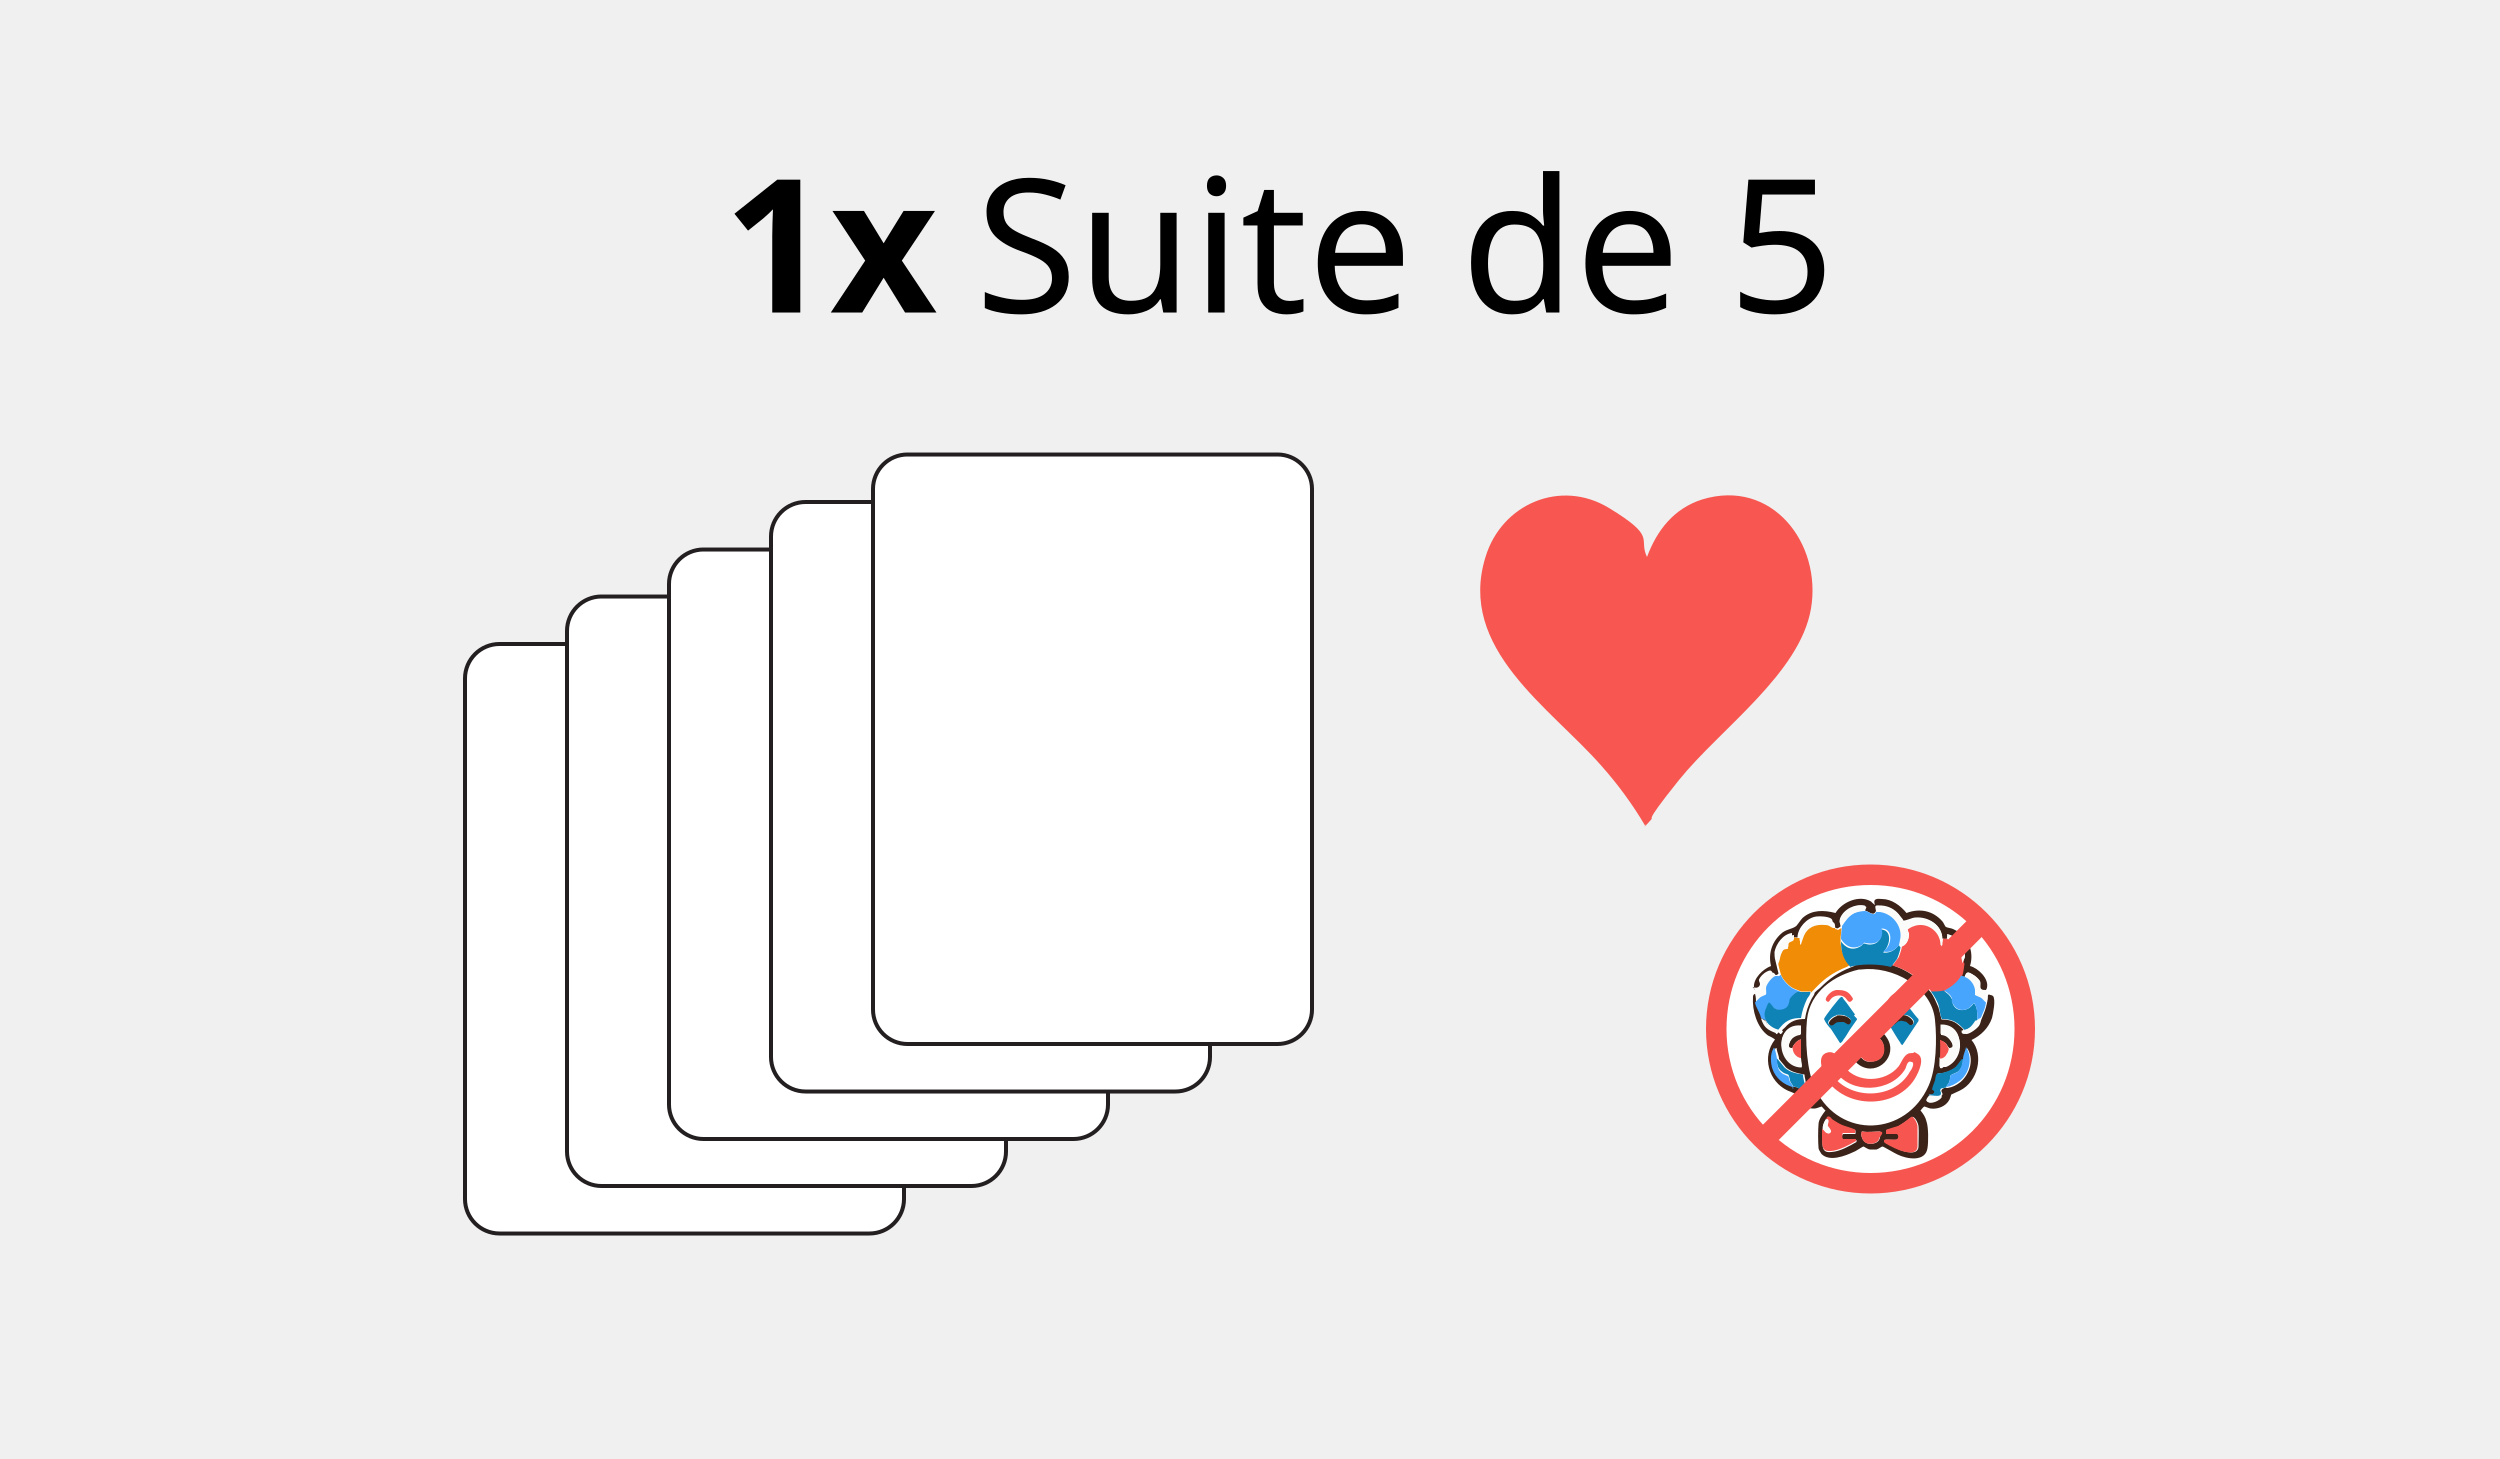
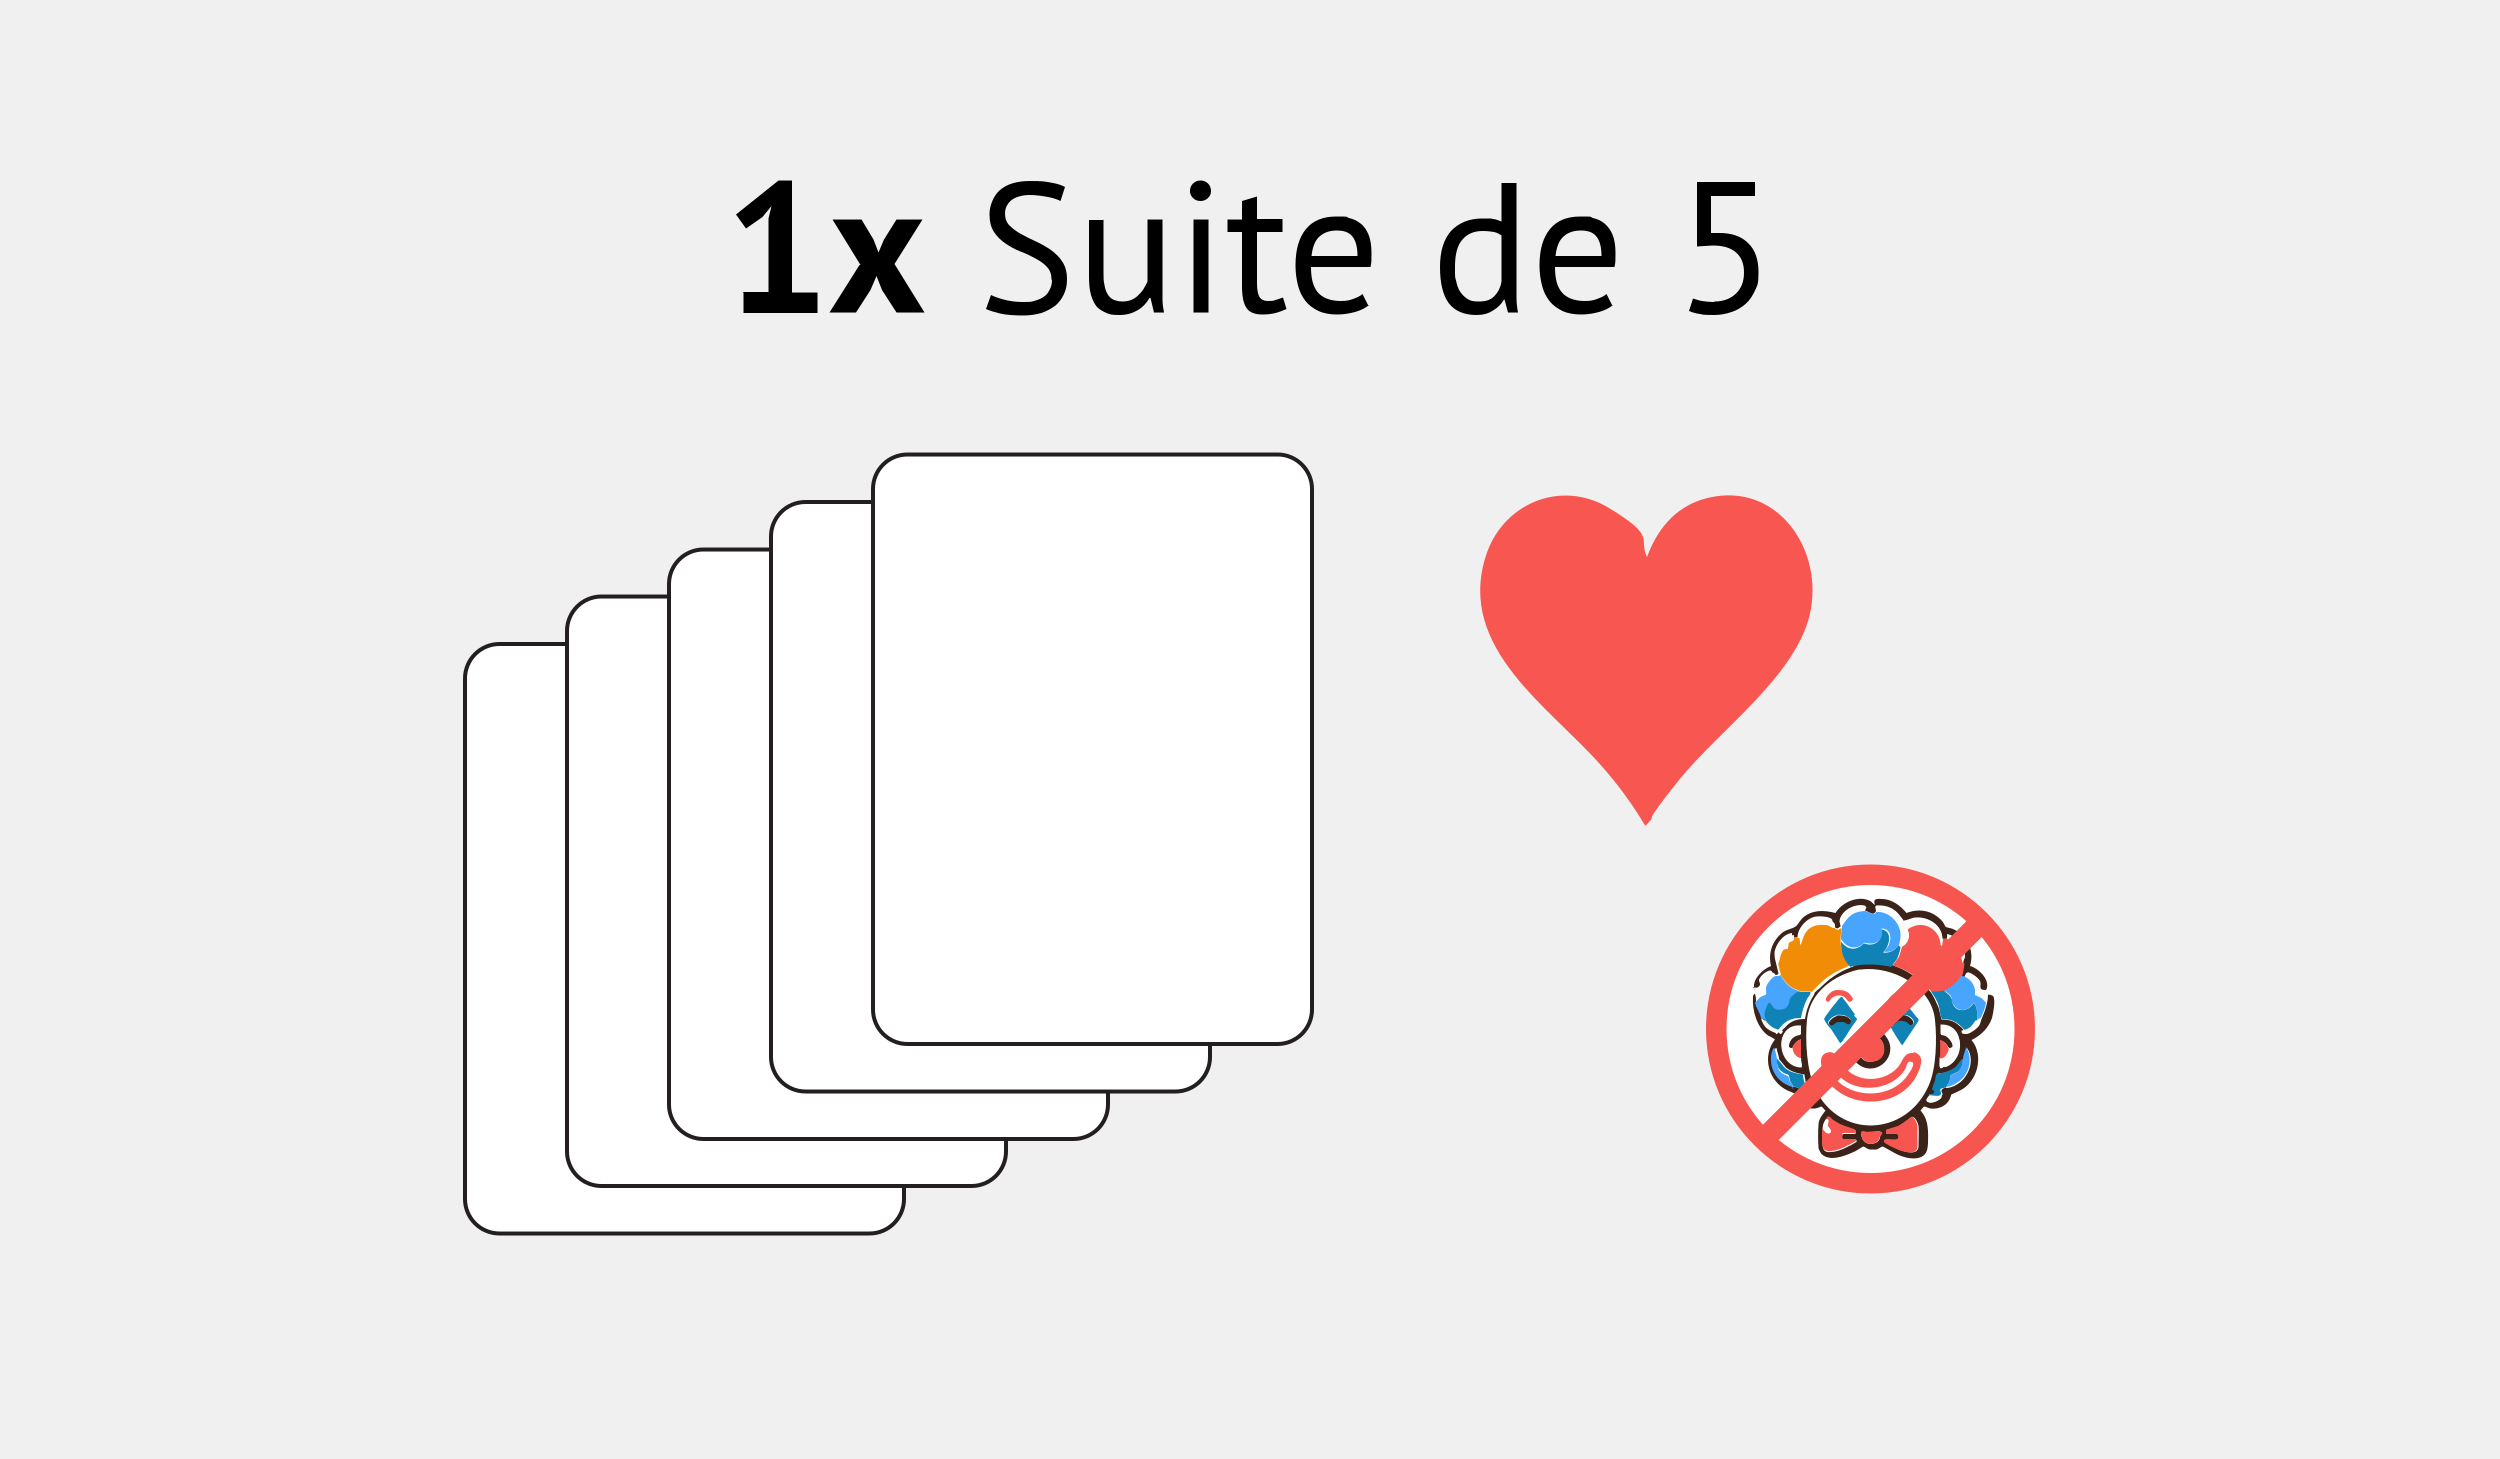
<svg xmlns="http://www.w3.org/2000/svg" id="Layer_1" version="1.1" viewBox="0 0 500 291.8">
  <g style="isolation: isolate;">
-     <text transform="translate(144.7 62.5)" style="font-family: PTSans-Bold, 'PT Sans'; font-size: 37.2px; font-weight: 700; isolation: isolate;">
-       <tspan x="0" y="0">1x</tspan>
-     </text>
-     <text transform="translate(185.4 62.5)" style="font-family: PTSans-Regular, 'PT Sans'; font-size: 37.2px; isolation: isolate;">
-       <tspan x="0" y="0" xml:space="preserve"> Suite de 5</tspan>
-     </text>
+     <g style="isolation: isolate;">
+       <path d="M148.5,58.4h5.2v-14.7l.6-2.5-1.8,2.2-3.3,2.3-2-2.8,8.5-6.8h2.7v22.4h5.1v4.1h-14.8v-4.1Z" />
+       <path d="M172.1,53l-5.6-9.1h5.8l2.4,4,1,2.6,1.1-2.6,2.5-4h5.2l-5.6,8.9,6,9.7h-5.6l-2.9-4.5-1.1-2.8-1.2,2.8-2.9,4.5h-5.3l6-9.5Z" />
+     </g>
+     <g style="isolation: isolate;">
+       <path d="M210.3,55.9c0-1-.3-1.9-.9-2.5-.6-.7-1.4-1.2-2.3-1.7-.9-.5-1.9-1-3-1.4-1.1-.4-2.1-1-3-1.6-.9-.6-1.7-1.4-2.3-2.3-.6-.9-.9-2.1-.9-3.6s.7-3.6,2.1-4.8c1.4-1.2,3.4-1.8,6-1.8s2.9.1,4.1.3c1.2.2,2.2.5,2.9.9l-.9,2.8c-.6-.3-1.4-.6-2.5-.8s-2.3-.4-3.7-.4-2.9.4-3.7,1.1-1.2,1.6-1.2,2.6.3,1.8.9,2.4c.6.6,1.4,1.2,2.3,1.7.9.5,1.9,1,3,1.5s2.1,1.1,3,1.7c.9.7,1.7,1.4,2.3,2.4.6.9.9,2.1.9,3.4s-.2,2.1-.6,3c-.4.9-1,1.7-1.7,2.3-.8.6-1.7,1.1-2.8,1.5-1.1.3-2.3.5-3.7.5s-3.4-.1-4.6-.4c-1.2-.3-2.2-.6-2.8-.9l1-2.8c.6.3,1.4.6,2.5.9s2.4.5,3.8.5,1.6,0,2.3-.2,1.3-.4,1.9-.8.9-.8,1.2-1.4c.3-.5.5-1.2.5-1.9Z" />
+       <path d="M220.7,43.9v10.6c0,1,0,1.8.2,2.5.1.7.3,1.3.6,1.8.3.5.6.8,1.1,1.1.5.2,1.1.4,1.8.4s1.3-.1,1.8-.3c.5-.2,1-.5,1.4-.9s.8-.8,1.1-1.3c.3-.5.6-1,.8-1.5v-12.4h3v13.3c0,.9,0,1.8,0,2.8s.2,1.8.3,2.5h-2l-.7-2.9h-.2c-.6,1-1.3,1.8-2.3,2.4s-2.2,1-3.7,1-1.9-.1-2.6-.4-1.4-.7-1.9-1.2c-.5-.6-.9-1.4-1.2-2.4-.3-1-.4-2.3-.4-3.8v-11.2h3Z" />
+       <path d="M238,38.2c0-.6.2-1.1.6-1.5s.9-.6,1.5-.6,1.1.2,1.5.6.6.9.6,1.5-.2,1-.6,1.4-.9.6-1.5.6-1.1-.2-1.5-.6-.6-.8-.6-1.4ZM238.7,43.9h3v18.6h-3v-18.6Z" />
+       <path d="M245.5,43.9h2.9v-3.7l3-.9v4.5h5.1v2.6h-5.1v10.3c0,1.3.2,2.2.5,2.7s.9.8,1.6.8,1.2,0,1.6-.2c.4-.1.9-.3,1.5-.5l.7,2.3c-.7.3-1.4.6-2.2.8-.8.2-1.6.3-2.6.3-1.5,0-2.6-.4-3.2-1.3-.6-.9-.9-2.3-.9-4.3v-10.9h-2.9v-2.6Z" />
+       <path d="M273.8,61c-.7.6-1.7,1.1-2.8,1.4-1.1.3-2.3.5-3.6.5s-2.6-.2-3.7-.7c-1-.5-1.9-1.1-2.6-2-.7-.9-1.2-1.9-1.5-3.1-.3-1.2-.5-2.5-.5-4,0-3.2.7-5.6,2.1-7.3,1.4-1.7,3.4-2.5,6.1-2.5s1.7,0,2.5.3c.8.2,1.6.5,2.3,1.1.7.5,1.2,1.3,1.6,2.2.4,1,.6,2.2.6,3.8s0,1.7-.2,2.7h-11.9c0,1.1.1,2.1.3,2.9.2.8.6,1.6,1,2.1.5.6,1.1,1,1.8,1.3.8.3,1.7.5,2.8.5s1.7-.1,2.5-.4c.8-.3,1.5-.6,1.9-1l1.1,2.2ZM267.4,46.1c-1.5,0-2.6.4-3.5,1.2-.9.8-1.4,2.1-1.6,3.9h9.2c0-1.9-.4-3.2-1.1-4s-1.7-1.1-3.1-1.1Z" />
+       <path d="M303.3,56.1c0,1.3,0,2.4,0,3.4,0,1,.1,2,.3,3h-2l-.7-2.6h-.1c-.5.9-1.2,1.6-2.2,2.2-.9.6-2,.9-3.3.9-2.5,0-4.3-.8-5.5-2.3-1.2-1.6-1.8-4-1.8-7.3s.8-5.6,2.2-7.2c1.5-1.6,3.6-2.5,6.2-2.5s1.6,0,2.2.1c.5,0,1.1.3,1.7.5v-7.7h3v19.6ZM295.8,60.3c1.3,0,2.3-.3,3-1,.7-.7,1.3-1.7,1.5-3v-9.2c-.4-.3-1-.6-1.5-.7-.6-.1-1.3-.2-2.3-.2-1.7,0-3.1.6-4,1.7-1,1.1-1.5,2.9-1.5,5.4s0,2,.2,2.8c.2.9.4,1.6.8,2.2.4.6.9,1.1,1.5,1.5.6.4,1.3.5,2.2.5Z" />
+       <path d="M322.6,61c-.7.6-1.7,1.1-2.8,1.4-1.1.3-2.3.5-3.6.5s-2.6-.2-3.7-.7c-1-.5-1.9-1.1-2.6-2-.7-.9-1.2-1.9-1.5-3.1-.3-1.2-.5-2.5-.5-4,0-3.2.7-5.6,2.1-7.3s3.4-2.5,6.1-2.5,1.7,0,2.5.3c.8.2,1.6.5,2.3,1.1s1.2,1.3,1.6,2.2c.4,1,.6,2.2.6,3.8s0,1.7-.2,2.7h-11.9c0,1.1.1,2.1.3,2.9s.6,1.6,1,2.1c.5.6,1.1,1,1.8,1.3.8.3,1.7.5,2.8.5s1.7-.1,2.5-.4c.8-.3,1.5-.6,1.9-1l1.1,2.2ZM316.2,46.1c-1.5,0-2.6.4-3.5,1.2s-1.4,2.1-1.6,3.9h9.2c0-1.9-.4-3.2-1.1-4-.7-.8-1.7-1.1-3.1-1.1Z" />
+       <path d="M342.9,60.3c1.7,0,3.1-.5,4.2-1.5s1.7-2.4,1.7-4.3-.6-3.2-1.7-4.1-2.6-1.3-4.6-1.3l-3.1.2v-12.9h11.6v2.8h-8.8v7.4h1.6c2.5,0,4.4.6,5.8,2,1.4,1.3,2.1,3.3,2.1,5.8s-.2,2.6-.7,3.7c-.5,1.1-1.1,2-1.9,2.7-.8.7-1.8,1.3-2.8,1.6-1.1.4-2.3.6-3.5.6s-2.1,0-2.8-.2c-.8-.1-1.5-.3-2.2-.6l.8-2.5c.6.2,1.2.4,1.8.5s1.5.2,2.4.2Z" />
+     </g>
  </g>
  <g>
    <path d="M329,165.1c-2.4-4.1-5.4-8.2-8.6-11.8-10.3-11.8-29-23.5-23.3-41.9,3.2-10.6,15-15.7,24.7-9.8,9.7,5.9,5.8,6,7.6,9.8,2-5.4,5.4-9.7,11-11.5,14-4.3,24,8.8,21.8,21.8s-18.2,24.1-26.4,34.3c-8.2,10.2-4.2,6.5-6,8.4s-.4.6-.8.5h0Z" style="fill: #f75750;" />
    <g>
      <circle cx="374.1" cy="205.8" r="31.8" style="fill: #fff;" />
      <g>
        <path d="M378.2,193c2.9.7,6.1,3,7.9,5.4.6.7,1.2,2.2,1.6,3.1.2.7.4,1.6.6,2.4,1.2,0,2.4.2,3.4,1.1,1,.8.8.8,1.1,1.1s0,.7.5.7c.7,0,2.3-1.2,2.6-1.8s.2-.8.5-1.4c.5-1.3.7-1.6,1-3s.1-1.1.2-1.6c0,0,.1-.2.5,0q.2,0,.5.2c.6.7,0,3.6-.2,4.4-.7,2-2.2,3.5-4.1,4.4,2.6,3.1,1.2,8.4-2.3,10.1s-1.7.6-1.7.6c0,0-.2.8-.4,1.2-.7,1.4-2.4,2-3.8,1.8-.2,0-1.1-.4-1.2-.4-.2,0-.7.7-.8.8.5.6,1,1.3,1.2,2.2.4,1.1.4,4.1.2,5.3-.4,2.9-4.2,2.2-6,1.3-.5-.2-2.8-1.6-3-1.6s-.8.5-1.2.6h-1.3c-.4,0-1.2-.6-1.3-.6-.2,0-1.6,1-2,1.1-1.7.8-4.8,2-6.4.4-.2-.4-.6-.8-.6-1.3-.1-1-.1-3.6,0-4.6,0-1,.8-2,1.4-2.8-.2-.1-.7-.8-.8-.8s-1,.4-1.3.4c-1.4.1-2.8-.5-3.6-1.7-.2-.4-.4-1.2-.5-1.3s-1.2-.5-1.4-.6c-3.8-1.8-5.2-6.8-2.5-10.2-.5-.4-1-.6-1.4-.8-2.2-1.6-3.2-5-3-7.7,0-.6.4-.7,1-.7.1.7,0,1.1.2,1.9.1,1.1.8,2,1.2,3.1.5,1.9,1.1,2.2,2.9,2.9,0,0,.1.5.5,0s0-.4,0-.5.5-.5.6-.6c1.1-1.3,2.3-1.7,4-1.7.2-1.4.6-2.6,1.2-3.8.2-.5.7-1,.7-1.4h0c0-.1.8-.8,1.1-1,1.9-1.9,3.6-3.1,6.1-4.1s.5-.2.7-.4,1.7-.2,1.9-.4c1.9-.2,4.3,0,6.2.4h0l-.5-.2ZM371.8,193.9c-4.9,1.1-9.8,4.4-10.4,10-.4,4-.1,10.3,1.7,14,4.9,10,18.1,9.4,22.6-.7,1.6-3.5,1.7-9.4,1.3-13.2-.6-6.7-8.6-10.9-14.8-10.1h-.4ZM388,211.8c0,.6-.1,1.2,0,1.8.5.2.6-.2.7-.2h.5c4-1.6,3.8-8.3-1-8.2v1.8s.7,0,1.2.4c.7.5,2,2.4.5,2.5,0-.1-.6-1.1-.7-1.2s-.8-.6-1-.5v3.7h-.2ZM358.5,209.6c-1.2.1-.7-1.2-.2-1.8.4-.6,1.3-1.1,1.9-1v-1.7c-5.5-.5-4.8,8.2.2,8.2,0,0-.2-1.4-.2-1.7v-3.7c-.6,0-1.7,1.2-1.7,1.7h0ZM392.6,211.8c-.5.4-.8,1.1-1.3,1.6-1,.8-2.4,1.3-3.7,1.3-.2.5-.2,1-.4,1.4,0,.4-.7,1.7-.6,1.8s.5,0,.4.6-.6.4-1,.4-.1.1-.1.2c-.2.1-.7.7-.6,1s.5.4.6.4c.6,0,1.8-.5,2.2-.8s.1-.2.2-.5.2-.1.2-.4-.5-.6,0-1,.7-.2,1-.2c1.1-.2,1.7-.5,2.6-1.2,1.9-1.6,2.8-4.7,1.3-6.8,0,.8-.5,1.6-.6,2.4h-.2ZM358.5,217.4h.2c.4,0,1.2,0,1.2.6s-.4.5,0,1.1c.2,1,2,1.6,2.9,1.1.5-.2-.4-1.1-.7-1.2-.5-.2-1,0-.7-.8s.2,0,.2-.1c.1-.2-.5-1.6-.5-1.9s-.2-.8-.2-1.3c-1.3-.2-2.6-.5-3.7-1.4l-1.4-1.7c0-.7-.4-1.4-.5-2.2-.2,0-.1,0-.2.1-.7,1-.6,3-.2,4.1.6,1.8,2.2,3.2,4,3.6h-.2ZM365.2,223.8c-.5.7-.7,1.3-.7,2.2v2.4c0,1.4.2,2.2,1.8,2,1.7-.1,3.6-1.2,5-2v-.4h-2.6c-.4,0-.4-1.2,0-1.2h2.4v-.7s-1.9-.7-2.3-.8c-.6-.2-1.7-.8-2.2-1.2s-.5-.6-.7-.6c-.4,0-.4.4-.6.5h-.1ZM377.2,226.8h2.3c.5,0,.5.8,0,1.1-.5.2-2.3-.1-2.5.1s0,.2,0,.4,2.6,1.4,3,1.6c1.1.4,3.5,1.1,3.7-.6,0-.8.1-3.5,0-4.2s-.8-2-1.3-1.8c-.8.6-1.8,1.3-2.6,1.8s-2.3.7-2.4.8,0,.6,0,.8h-.1ZM372.4,226.3c-.4.8.2,2.2,1.2,2.4s2.2-.1,2.4-1.2c0-.2.2-1.1,0-1.2-1.2,0-2.3.2-3.5,0h-.1Z" style="fill: #3b2319;" />
        <path d="M351,198s-.2-.2-.2-.5c-.2-1.8,1.8-3.7,3.4-4.3-.6-2.5.2-5,2.3-6.7,1-.7,1.9-.7,2.6-1.2.2,0,1-1.3,1.4-1.7,1.9-1.7,4.3-1.6,6.6-1,1.3-2.2,4.8-3.7,7.1-2.3.2.2.5.5.8.7-.5-1.3.4-1.3,1.4-1.2,1.9,0,3.7,1.3,4.9,2.8,2.6-1,5.3-.5,7.2,1.7.2.2.5,1,.7,1.1.4.2,1.1.2,1.6.5,2.8,1.3,4.1,4.4,3.2,7.3,1.6.4,3.8,2.5,3.4,4.3,0,.2-.2.4-.2.5-1.9.2-1-.8-1.3-1.8-.2-.5-1.1-1.2-1.6-1.4-.8-.5-1.1-.4-1.4.6-.2,0-.6,0-.8-.2.2-.7.4-1.8.5-2.6s.4-.8.4-1.4c0-1.9-1.6-4-3.5-4.3,0,.2-.1.6,0,.8-.4.1-.7.1-1.1,0,0-2.8-2.8-4.4-5.3-4.2-.7,0-1.9.7-2.5.6,0,0-.7-1-.8-1.2-.8-1-2-1.7-3.5-1.8s-1.3,0-1.1,1.1c0,0-.2.4-.4.5-.6.2-1.2-.5-1.9-.6-.1-.5.5-.8,0-1-1.8-.4-4.2.7-4.9,2.6-.2.7,0,.7.1,1.4v.2c-.4.2-.5.6-1.1.2s-.2-.2-.2-.2c-.4-.5-.1-1.3-.6-1.6-.6-.4-2.2-.5-2.9-.4-1.9.2-3.8,2.3-3.8,4.2-.4,0-.7,0-1.1-.2v-.7c-1.8.2-3.2,2.2-3.5,3.8,0,.7,0,1.1.2,1.8s.4,1.8.6,2.5c-.4.5-.6.2-1,.2-.4-.8-.5-1-1.3-.6s-1.4,1.1-1.6,1.6c-.1.5.5.8,0,1.4-.4.4-1,.2-1.3.1h0l.5.5Z" style="fill: #3b2319;" />
        <path d="M355.3,195.3c-.7,0-1.8,1.7-1.9,2.4s0,1.2,0,1.3-1.1.4-1.2.6l-1,1c0-.7,0-1.1-.2-1.9s0-.7,0-.8c.5.1,1,.2,1.3-.1s0-1,0-1.4c.1-.5,1.2-1.4,1.6-1.6.8-.4,1-.4,1.3.6h.1Z" style="fill: #fbfbf9;" />
        <path d="M393,195.4c.4-1,.5-1.1,1.4-.6s1.3,1,1.6,1.4c.4.8-.6,1.9,1.3,1.8,0,.1.1.6,0,1s-.1,1.1-.2,1.6c-.4-.2-.7-.7-1.1-1s-1-.4-1.1-.5,0-.7,0-1c0-1.1-1-2.3-2-2.6h.1Z" style="fill: #fbfbf9;" />
        <path d="M367,185.6s0,.2.2.2c.5.4.6,0,1.1-.2,0,.8-.2,1.4-.2,2.4,0,1.9.6,3.6,1.9,5-.2,0-.2.2-.7.4-2.5,1-4.3,2.2-6.1,4.1s-.8.8-1,.8,0,0,0,0h-2l-1.2-.5c-1.1-.4-2.3-1.7-2.8-2.8-.2-.7-.5-1.8-.6-2.5.2-.5.2-1.1.5-1.6s.4-1,.5-1.1c.2-.4.8-.2,1-.4s0-.6.1-1c.2-.5,1.1-.4,1.1-1,.2.2.7.2,1.1.2,0,0,0,.6.1.6l.2.2s.5-1.3.5-1.6c.8-1.9,2.4-2.6,4.3-2.4.7,0,1,.4,1.6.6s.4,0,.4,0h0v.2Z" style="fill: #f08c06;" />
        <path d="M380.1,189.2c1.2-.1,1.8-1.4,1.7-2.5,0-.2-.4-.8-.2-1s.8-.6,1.1-.6c2.6-1.1,5.4,1,5.5,3.7.2,0,.4-.7.4-1.1.4.1.7.1,1.1,0,0,.2,1.4,1.2,1.7,1.6.7.8,1.1,1.9,1.3,2.9,0,.1,0,.4.2.5-.1.7-.2,1.9-.5,2.6-.4,1.1-2.3,2.6-3.4,3-.8.2-1.8.2-2.6.2-1.7-2.4-5-4.6-7.9-5.4l1.2-1.6c.2-.4.7-1.9.7-2.3h-.2Z" style="fill: #f75650;" />
        <path d="M368,188c1,1.6,2.5,2.3,4.2,1.2.2-.1.4-.5.6-.5s.6.2,1,.2c1.8.1,2.8-1.3,2.3-3,2.2,0,2,2.6,1,4s-.5.4-.6.6c1.4.2,2.4-.4,3.2-1.4s.2,0,.2,0c0,0,.2.2.2.4,0,.4-.5,1.9-.7,2.3l-1.2,1.6c-1.9-.5-4.3-.6-6.2-.4-.2,0-1.8.2-1.9.4-1.4-1.4-1.9-3-1.9-5h0v-.2Z" style="fill: #0f83b6;" />
        <path d="M356.2,195.1c.5,1.1,1.7,2.4,2.8,2.8l1.2.5h-.7c-.5.1-1.2,1-1.3,1.4s0,1-.2,1.4c-.5.8-2,1.1-2.9.6s-1.1-1.2-1.2-1.2c-.2,0-.7,1.2-.7,1.4-.1.6,0,1.4,0,2-.5,0-.6-.2-1-.4-.2-1.1-1-2-1.2-3.1l1-1c.2-.2,1.1-.5,1.2-.6s0-1,0-1.3c0-.7,1.3-2.3,1.9-2.4s.6.2,1-.2h.2Z" style="fill: #47a5fe;" />
        <path d="M360.1,198.4h2c0,.6-.5,1-.7,1.4-.6,1.3-1,2.5-1.2,3.8-1.7,0-2.9.4-4,1.7s-.6.6-.6.6c-1-.2-2.2-1.1-2.5-2s-.2-1.4,0-2,.5-1.3.7-1.4.8,1,1.2,1.2c.8.5,2.2.2,2.6-.6s.2-1.1.4-1.4,1-1.2,1.4-1.3.5,0,.7,0h-.1Z" style="fill: #0f83b6;" />
        <path d="M388.8,198.2c.7.5,1.2.8,1.6,1.7.1.5.1,1,.4,1.3.7,1.2,2.6,1,3.5,0s.1-.7.5-.5c.7.5.8,2.6.6,3.4,0,0-.4.6-.5.7-.6.6-1.2,1.1-2,1.2-.1-.2-.8-.8-1.1-1.1-1-.8-2-1.1-3.4-1.1-.4-.7-.4-1.6-.6-2.4-.2-1-1-2.3-1.6-3.1.8,0,1.8,0,2.6-.2h0Z" style="fill: #0f83b6;" />
        <path d="M393,195.4c1.1.4,1.9,1.6,2,2.6v1s.8.4,1.1.5c.4.2.7.7,1.1,1-.2,1.4-.5,1.7-1,3-.2.1-.4.4-.6.5s-.2,0-.2,0c.2-.7,0-2.8-.6-3.4l-.5.5c-.8,1.1-2.6,1.3-3.5,0s-.2-1-.4-1.3c-.2-.8-.8-1.2-1.6-1.7,1.1-.4,3-1.9,3.4-3,.2.2.6.1.8.2h-.1Z" style="fill: #47a5fe;" />
        <path d="M377.2,226.8v-.8c0-.1,2-.7,2.4-.8,1-.5,1.8-1.2,2.6-1.8.5-.4,1.3,1.4,1.3,1.8v4.2c-.2,1.7-2.6,1-3.7.6s-3-1.4-3-1.6v-.4c.2-.2,2,0,2.5-.1.5-.2.4-1.1,0-1.1h-2.3.1Z" style="fill: #f75650;" />
        <path d="M365.2,223.8c.1-.2.2-.6.6-.5s.5.5.7.6c.6.4,1.6,1,2.2,1.2s2.2.7,2.3.8c.2.2,0,.6,0,.7h-2.4c-.2,0-.2,1.2,0,1.2h2.6v.4c-1.4.8-3.4,1.9-5,2-1.6.1-1.7-.6-1.8-2v-2.4c.5.1.7,1.2,1.4.7.6-.4-.4-1.1-.4-1.4s.7-1.4-.4-1.4h.1Z" style="fill: #f75650;" />
        <path d="M389.8,209.6c1.6,0,.2-2-.5-2.5-.4-.2-1.2-.2-1.2-.4v-1.8c4.9-.2,4.9,6.6,1,8.2h-.5c-.1,0-.2.4-.7.2v-1.8c.6,0,1.2-.5,1.4-1s.4-1,.4-1.1h.1Z" style="fill: #fbfbf9;" />
        <path d="M360.1,211.8c0,.2.4,1.6.2,1.7-4.9,0-5.8-8.6-.2-8.2v1.7c-.7,0-1.6.5-1.9,1-.4.6-.8,1.9.2,1.8,0,.2.2,1.1.4,1.2.2.5.8.7,1.3.8h0Z" style="fill: #fbfbf9;" />
        <path d="M355.5,211.8l1.4,1.7c1.1,1,2.4,1.2,3.7,1.4,0,.5.1.8.2,1.3s.7,1.7.5,1.9-.2,0-.2.1c-.2.8.2.7.7.8-.6.5-1.4.1-2,0-.2-.7,0-.6,0-1.1s-.7-.5-1.2-.6c-.1-.5-.5-.7-.6-1.2s-.2-1.1-.4-1.2-.8-.2-1.1-.5c-1.2-.8-1.1-1.8-1.2-3h0v.2Z" style="fill: #0f83b6;" />
        <path d="M392.6,211.8h0c0,1.1-.2,1.9-1.1,2.6-.4.2-1.4.6-1.4.7s-.1.8-.2,1.2c-.2.5-.5.7-.7,1.2-.2,0-.8.2-1,.2-.4.5.1.7,0,1,0,.2-.1.2-.2.4-.7.2-1.6,0-2.3,0,0,0,0-.1.1-.2.4,0,.8,0,1-.4s-.4-.5-.4-.6c0-.2.5-1.6.6-1.8.1-.5.1-1,.4-1.4,1.2,0,2.8-.6,3.7-1.3.5-.5,1.2-1.6,1.3-1.6h.2Z" style="fill: #0f83b6;" />
        <path d="M389.2,217.5c.2-.5.5-.7.7-1.2,0-.2.2-1.1.2-1.2s1.1-.5,1.4-.7c.7-.6,1-1.6,1.1-2.5h0c0-1,.5-1.7.6-2.5,1.4,2.2.7,5.3-1.3,6.8-1,.7-1.6,1-2.6,1.2h-.1Z" style="fill: #47a5fe;" />
        <path d="M358.5,217.4c-1.8-.5-3.4-1.8-4-3.6-.4-1.1-.5-3.1.2-4.1,0,0,0-.2.2-.1.2.7.4,1.4.5,2.2.1,1.2,0,2.2,1.2,3,.2.1,1,.4,1.1.5,0,.1.2,1,.4,1.2s.5.7.6,1.2h-.2v-.2Z" style="fill: #47a5fe;" />
        <path d="M372.4,226.3c1.2.2,2.3,0,3.5,0s.1,1,0,1.2c-.2,1.1-1.4,1.4-2.4,1.2s-1.4-1.6-1.2-2.4h.1Z" style="fill: #f75650;" />
        <path d="M358.5,209.6c0-.5,1-1.7,1.7-1.7v3.7c-.5,0-1-.4-1.3-.8s-.4-1.1-.4-1.2h0Z" style="fill: #f75650;" />
        <path d="M389.8,209.6s-.2,1-.4,1.1c-.2.5-.8,1.1-1.4,1,0-1.2.1-2.5,0-3.7.1-.1.8.4,1,.5s.7,1.1.7,1.2h.1Z" style="fill: #f75650;" />
        <path d="M392.6,206c.8,0,1.6-.6,2-1.2s.5-.7.5-.7h.2c.2-.1.5-.4.6-.5-.1.5,0,.8-.5,1.4s-1.9,1.9-2.6,1.8-.4-.6-.5-.7h.2Z" style="fill: #fbfbf9;" />
        <path d="M353.1,204.1c.2,1,1.6,1.8,2.5,2v.5c-.4.5-.4,0-.5,0-1.7-.7-2.3-1.1-2.9-2.9.4,0,.5.5,1,.4h-.1Z" style="fill: #fbfbf9;" />
        <path d="M365.2,223.8c1,0,.2,1.1.4,1.4s1,1.1.4,1.4c-.6.5-.8-.6-1.4-.7,0-.8.2-1.4.7-2.2h0Z" style="fill: #fbfbf9;" />
        <path d="M360,219.2c.7,0,1.4.4,2,0,.4.1,1.2,1,.7,1.2-.8.5-2.5-.1-2.9-1.1h.1Z" style="fill: #fbfbf9;" />
        <path d="M388.3,219.2c0,.1,0,.2-.2.5-.4.5-1.6,1-2.2.8s-.6-.4-.6-.4c0-.2.5-.8.6-1,.7,0,1.6.2,2.3,0h.1Z" style="fill: #fbfbf9;" />
        <path d="M362.1,198.3h-.4c0-.1.2,0,.4,0Z" style="fill: #47a5fe;" />
        <path d="M373,182.2c.7,0,1.3.8,1.9.6.1,0,.4-.5.4-.5h1c2.5.5,4.4,3,4,5.6,0,0-.2.8-.2,1s-.1,0-.2,0c-.8,1.1-1.9,1.7-3.2,1.4,0-.2.5-.4.6-.6,1.1-1.3,1.2-4-1-4,.5,1.7-.5,3.1-2.3,3s-.7-.2-1-.2-.4.4-.6.5c-1.7,1-3.2.4-4.2-1.2,0-1,.1-1.6.2-2.4v-.2c.7-1,1.3-2,2.5-2.6s1.7-.6,2.3-.5h-.1Z" style="fill: #47a5fe;" />
        <path d="M375.3,182.4c-.2-1.2-.1-1.2,1.1-1.1s2.5.8,3.5,1.8.7,1.1.8,1.2c.5.1,1.8-.6,2.5-.6,2.5-.2,5.3,1.3,5.3,4.2s-.1,1-.4,1.1c0-2.8-2.9-4.8-5.5-3.7-.1,0-1,.5-1.1.6s.2.7.2,1c.1,1.1-.5,2.4-1.7,2.5,0,0-.1-.2-.2-.4,0,0,.2-.8.2-1,.6-2.5-1.3-5.2-4-5.6h-1,.1Z" style="fill: #fbfbf9;" />
        <path d="M367,185.6h-.4c-.6-.2-.7-.6-1.6-.6-2-.2-3.6.5-4.3,2.4s-.5,1.6-.5,1.6l-.2-.2v-.6c-.1-1.9,1.7-4.1,3.7-4.2.7,0,2.2,0,2.9.4s.2,1.2.6,1.6h0l-.2-.2Z" style="fill: #fbfbf9;" />
        <path d="M373,182.2c-.5,0-1.8.2-2.3.5-1.2.6-1.8,1.6-2.5,2.6,0-.7-.5-.7-.1-1.4.6-1.8,3-3,4.9-2.6.6,0,0,.5,0,1h0Z" style="fill: #fbfbf9;" />
        <path d="M392.6,192.6c-.2,0-.2-.2-.2-.5-.2-1.1-.6-2.2-1.3-2.9s-1.7-1.3-1.7-1.6.1-.6,0-.8c1.9.4,3.4,2.4,3.5,4.3,0,.6-.2,1-.4,1.4h.1Z" style="fill: #fbfbf9;" />
        <path d="M355.5,192.6c0-.7-.2-1.1-.2-1.8.1-1.8,1.7-3.6,3.5-3.8v.7c0,.7-.8.5-1.1,1s0,.8-.1,1-.7,0-1,.4-.4.8-.5,1.1c-.1.5-.2,1.1-.5,1.6h-.1Z" style="fill: #fbfbf9;" />
        <path d="M382.8,210.6c-.2,0-.8,0-1.1.1-1,.4-1.4,1.8-2,2.6-2.6,3.2-8.2,3.4-10.8.1-.8-1.1-1.6-3.4-3.4-2.9-2.5.6-.8,4.4.1,5.8,4,5.3,13,5.4,17,0,.8-1.1,2.3-4,1.3-5.2-.1-.2-.8-.6-1.1-.7h-.1Z" style="fill: #f75650;" />
        <path d="M370.8,203.1c.1.2.7.6.6.8-.5.7-1,1.4-1.4,2s-.8,1.4-1.3,2c0,.1-.5.8-.7.7l-1.8-2.8c-.6-.6-1.1-1.3-1.4-2,.2-.6,3.1-4.3,3.4-4.4s.4.2.5.4c.7.8,1.6,2.2,2.3,3.1h0ZM367.3,203.1c-.6,0-2.3,1.3-1.4,1.8.5.4.8-.4,1.3-.5.5-.2,1-.2,1.4-.1.5,0,1.1,1,1.4.2s0-.8-.5-1.1c-.6-.5-1.6-.5-2.3-.4h0Z" style="fill: #0f83b6;" />
        <path d="M377.4,204.3s-.2-.2-.2-.5c0-.6.7-.8.8-1.4.5-.6.8-.7,1.1-1.4.2,0,.4-.2.4-.4h0c0-.2.6-1.1.8-1s2.8,3.7,3.4,4.2v.4l-3.2,4.8c-.1,0-.4-.2-.4-.4-.7-1-1.4-2.2-2-3.2l-.6-1h0ZM378.6,203.6c-.2.2-.6,1,0,1.1.7.2,1-1.2,2.8-.4.5.2.7,1,1.2.5.7-.6-.7-1.7-1.3-1.8-.7-.1-2,0-2.6.5h0Z" style="fill: #0f83b6;" />
        <path d="M373.2,205.9c1.8-.2,3.2,0,4.2,1.7,2.3,3.5-1.8,7.7-5.4,5.5-2.8-1.7-2.2-6.6,1.2-7.1h0ZM372.4,207.8h-.2c-.4.2-.7,1.4-.7,1.9,0,1.1,1,2.5,2,2.6,2.2.2,3.6-1,3.2-3.1-.2-1.7-2-2.5-3.5-2-.5.1-.5.2-.7.6h-.1Z" style="fill: #3b2319;" />
        <path d="M379.9,198c.6,0,1.6.2,2,.6s1.2,1.2.7,1.7-1-.6-1.4-.8-1.4-.4-1.9,0c-.5.2-1,1.6-1.6,1s1.3-2.2,2.2-2.2h0v-.2Z" style="fill: #f75650;" />
        <path d="M367.6,198c1,0,1.9.2,2.5,1s.6.8.2,1.2c-.6.6-1-.5-1.3-.7-.7-.6-1.8-.5-2.5,0s-.6,1.2-1.2.7.8-1.8,1.3-2,.6-.2.8-.2h.1Z" style="fill: #f75650;" />
        <path d="M367.3,203.1c.7-.1,1.7,0,2.3.4s.7.6.5,1.1c-.4.7-1-.1-1.4-.2-.5,0-1.1,0-1.4.1-.4.2-.7.8-1.3.5-.8-.5.8-1.7,1.4-1.8h0Z" style="fill: #3b2319;" />
        <path d="M378.6,203.6c.6-.6,1.8-.7,2.6-.5.5.1,2,1.2,1.3,1.8-.5.4-.8-.2-1.2-.5-.6-.2-1.2-.4-1.8,0s-.4.6-1,.4-.2-.8,0-1.1h0Z" style="fill: #3b2319;" />
        <path d="M372.1,208c.2-.4.7-.7,1.2-.8,1.6-.5,3.2.4,3.5,2,.4,2.2-1.1,3.4-3.2,3.1-1.1-.1-2-1.6-2-2.6s.4-1.7.7-1.9.2,0,.2,0c-.5.7-.5,1.7.6,1.2.1-.5,1.3-.8.8-1.4s-1.1,0-1.4.2h0l-.5.2h.1ZM375.1,207.3c-.6-.4-1,.5-.5.7.5.4.7-.6.5-.7ZM372.7,210.1c.4-.7-.6-1-.8-.6-.4.5.5,1.1.8.6Z" style="fill: #f75650;" />
        <path d="M372.4,207.8c.4-.2,1.1-.7,1.4-.2s-.7,1-.8,1.4c-1.1.5-1.1-.4-.6-1.2h0Z" style="fill: #fbfbf9;" />
        <path d="M372.7,210.1c-.2.5-1.1,0-.8-.6s1.2,0,.8.6Z" style="fill: #fbfbf9;" />
        <path d="M375.1,207.3c.2.1,0,1.1-.5.7s0-1.1.5-.7Z" style="fill: #fbfbf9;" />
        <path d="M382.4,212.4h0c.6.2-.1,1.6-.4,1.9-3.2,5.9-12.7,5.8-16,0-.2-.5-1.2-1.9,0-1.9s.8,1.4,1.1,1.8c2.9,4.7,11.2,4.4,14-.5.2-.5.4-1.7,1.2-1.3" style="fill: #fff;" />
      </g>
      <path d="M374.1,172.9c-18.2,0-32.9,14.8-32.9,32.9s14.8,32.9,32.9,32.9,32.9-14.8,32.9-32.9-14.8-32.9-32.9-32.9ZM374.1,234.6c-15.8,0-28.8-12.8-28.8-28.8s12.8-28.8,28.8-28.8,28.8,12.8,28.8,28.8-12.8,28.8-28.8,28.8Z" style="fill: #f75650;" />
      <rect x="342.2" y="204.3" width="63.8" height="4.4" transform="translate(-36.4 325) rotate(-45)" style="fill: #f75650;" />
    </g>
    <g>
      <rect x="93" y="128.8" width="87.8" height="117.9" rx="6.9" ry="6.9" style="fill: #fff; stroke: #231f20; stroke-miterlimit: 10; stroke-width: .8px;" />
      <rect x="113.4" y="119.3" width="87.8" height="117.9" rx="6.9" ry="6.9" style="fill: #fff; stroke: #231f20; stroke-miterlimit: 10; stroke-width: .8px;" />
      <rect x="133.8" y="109.9" width="87.8" height="117.9" rx="6.9" ry="6.9" style="fill: #fff; stroke: #231f20; stroke-miterlimit: 10; stroke-width: .8px;" />
      <rect x="154.2" y="100.4" width="87.8" height="117.9" rx="6.9" ry="6.9" style="fill: #fff; stroke: #231f20; stroke-miterlimit: 10; stroke-width: .8px;" />
      <rect x="174.6" y="90.9" width="87.8" height="117.9" rx="6.9" ry="6.9" style="fill: #fff; stroke: #231f20; stroke-miterlimit: 10; stroke-width: .8px;" />
    </g>
  </g>
</svg>
